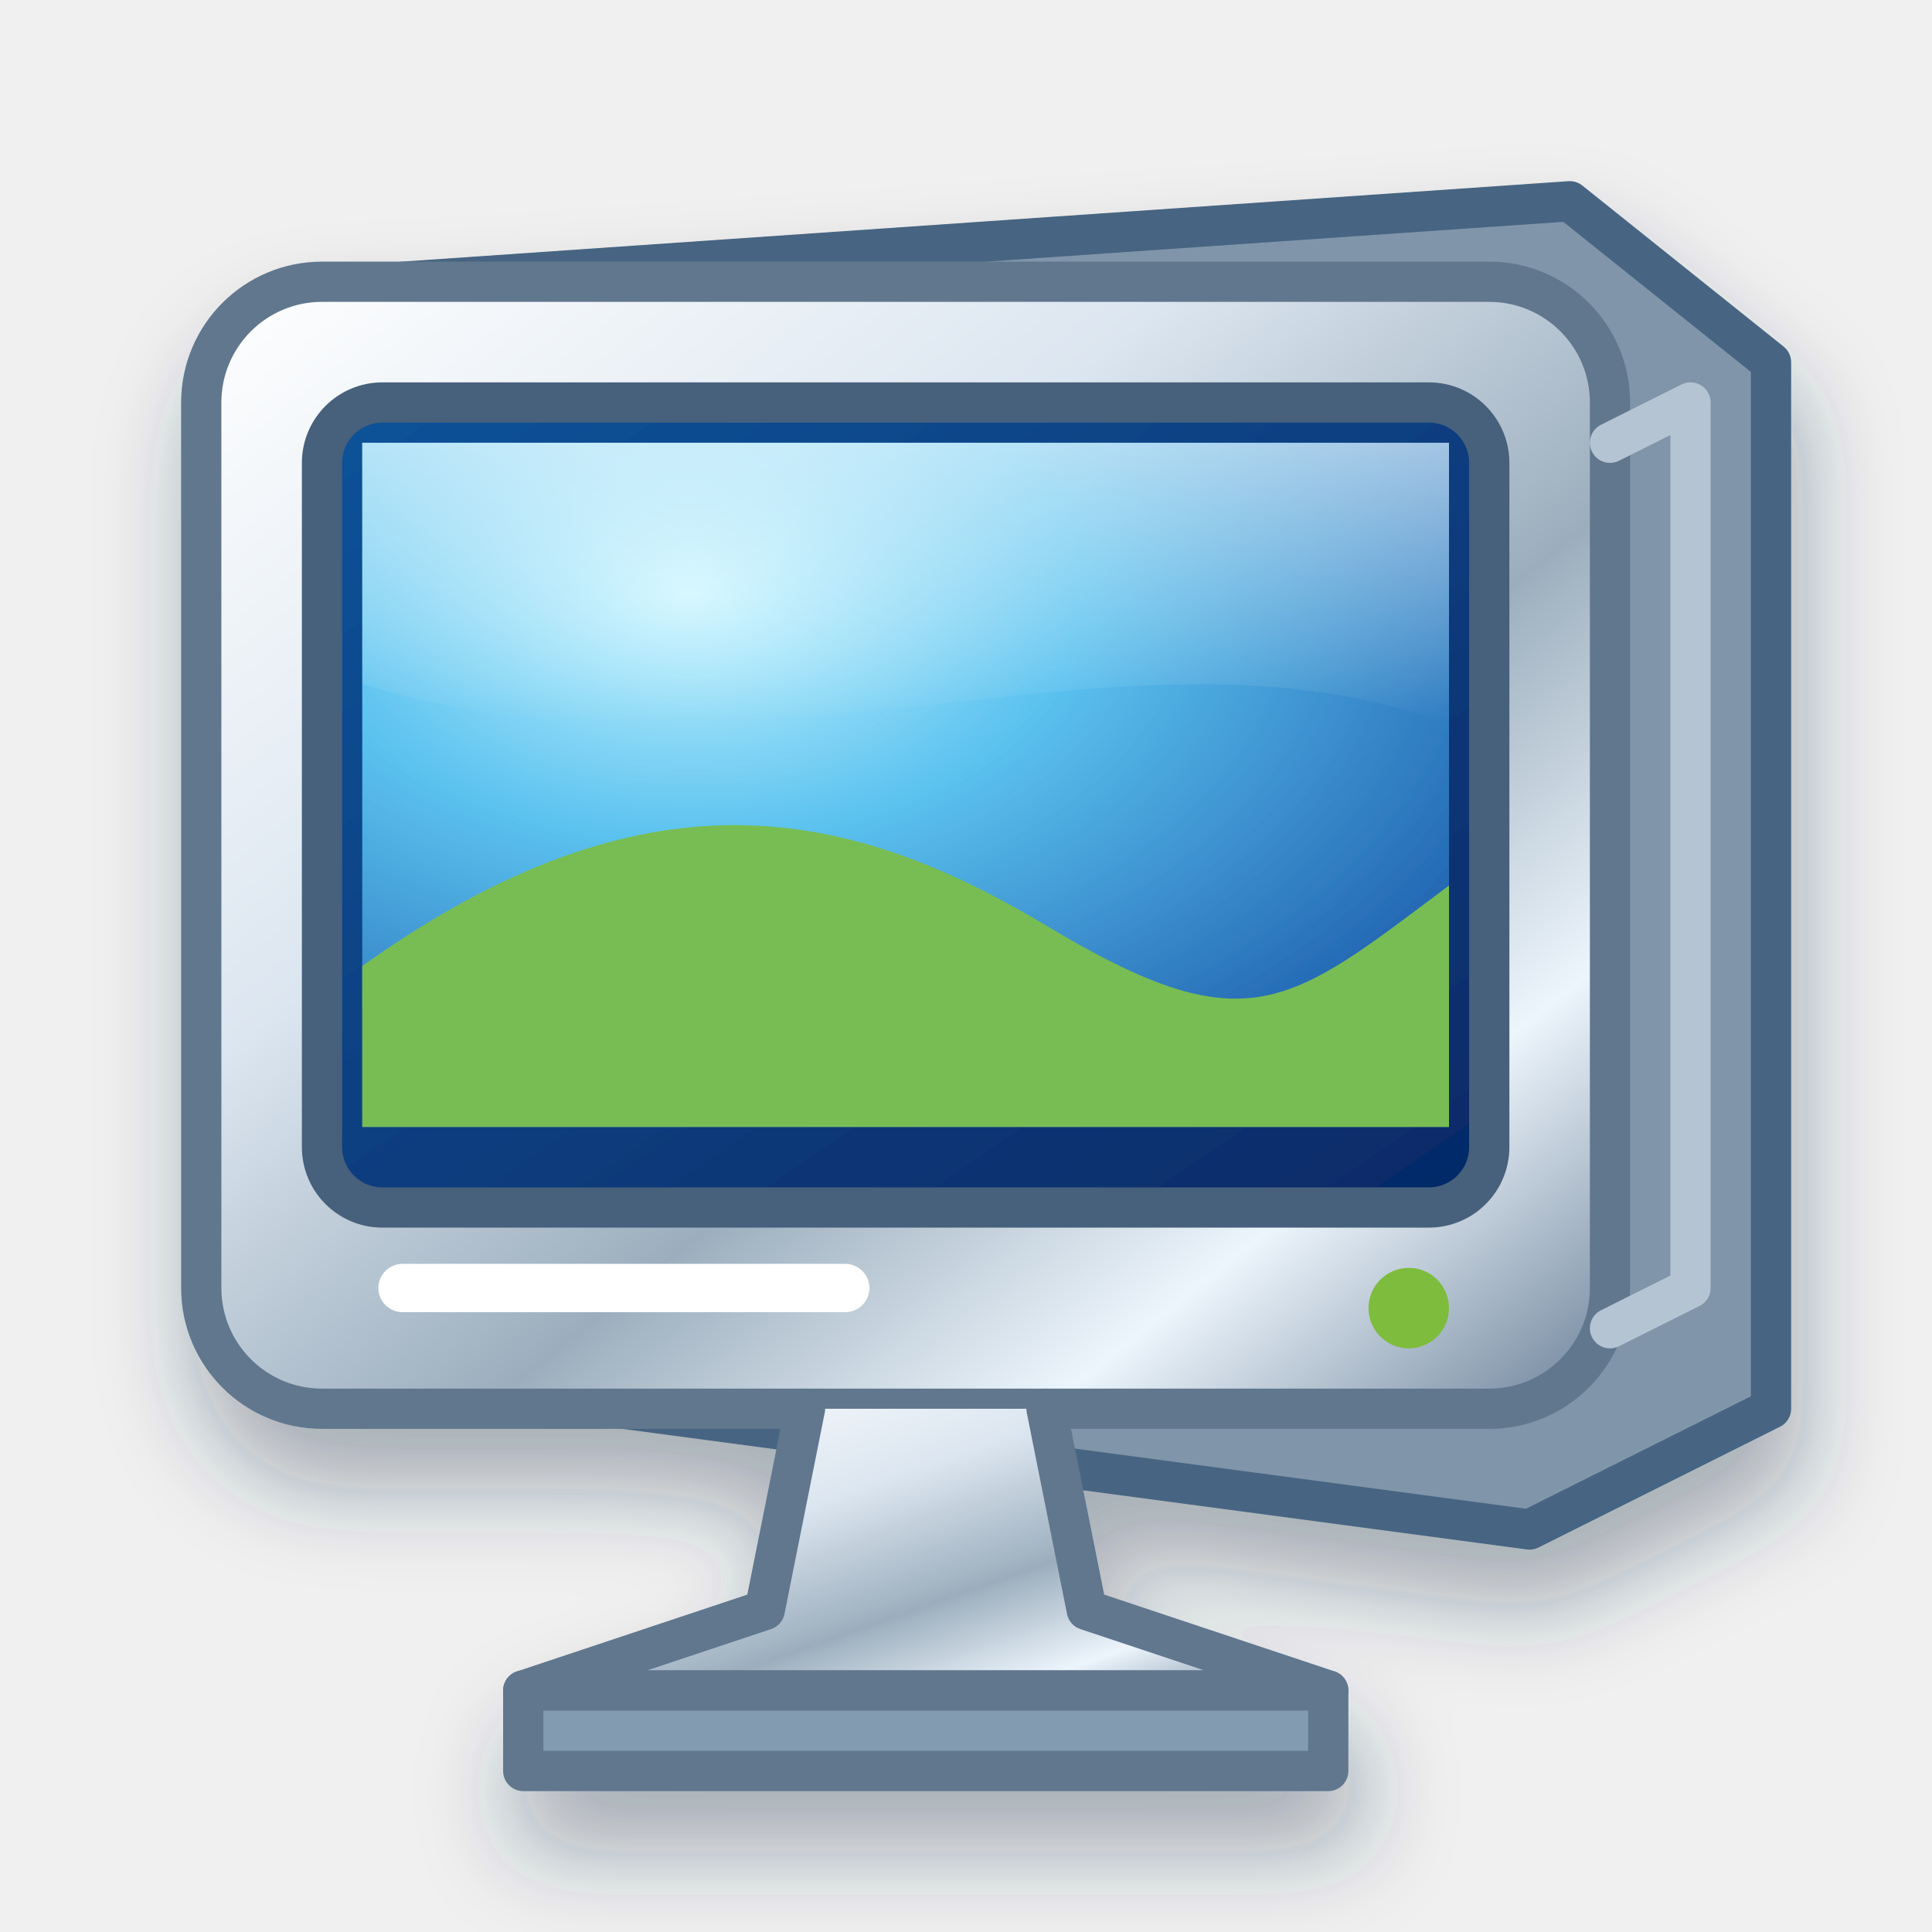
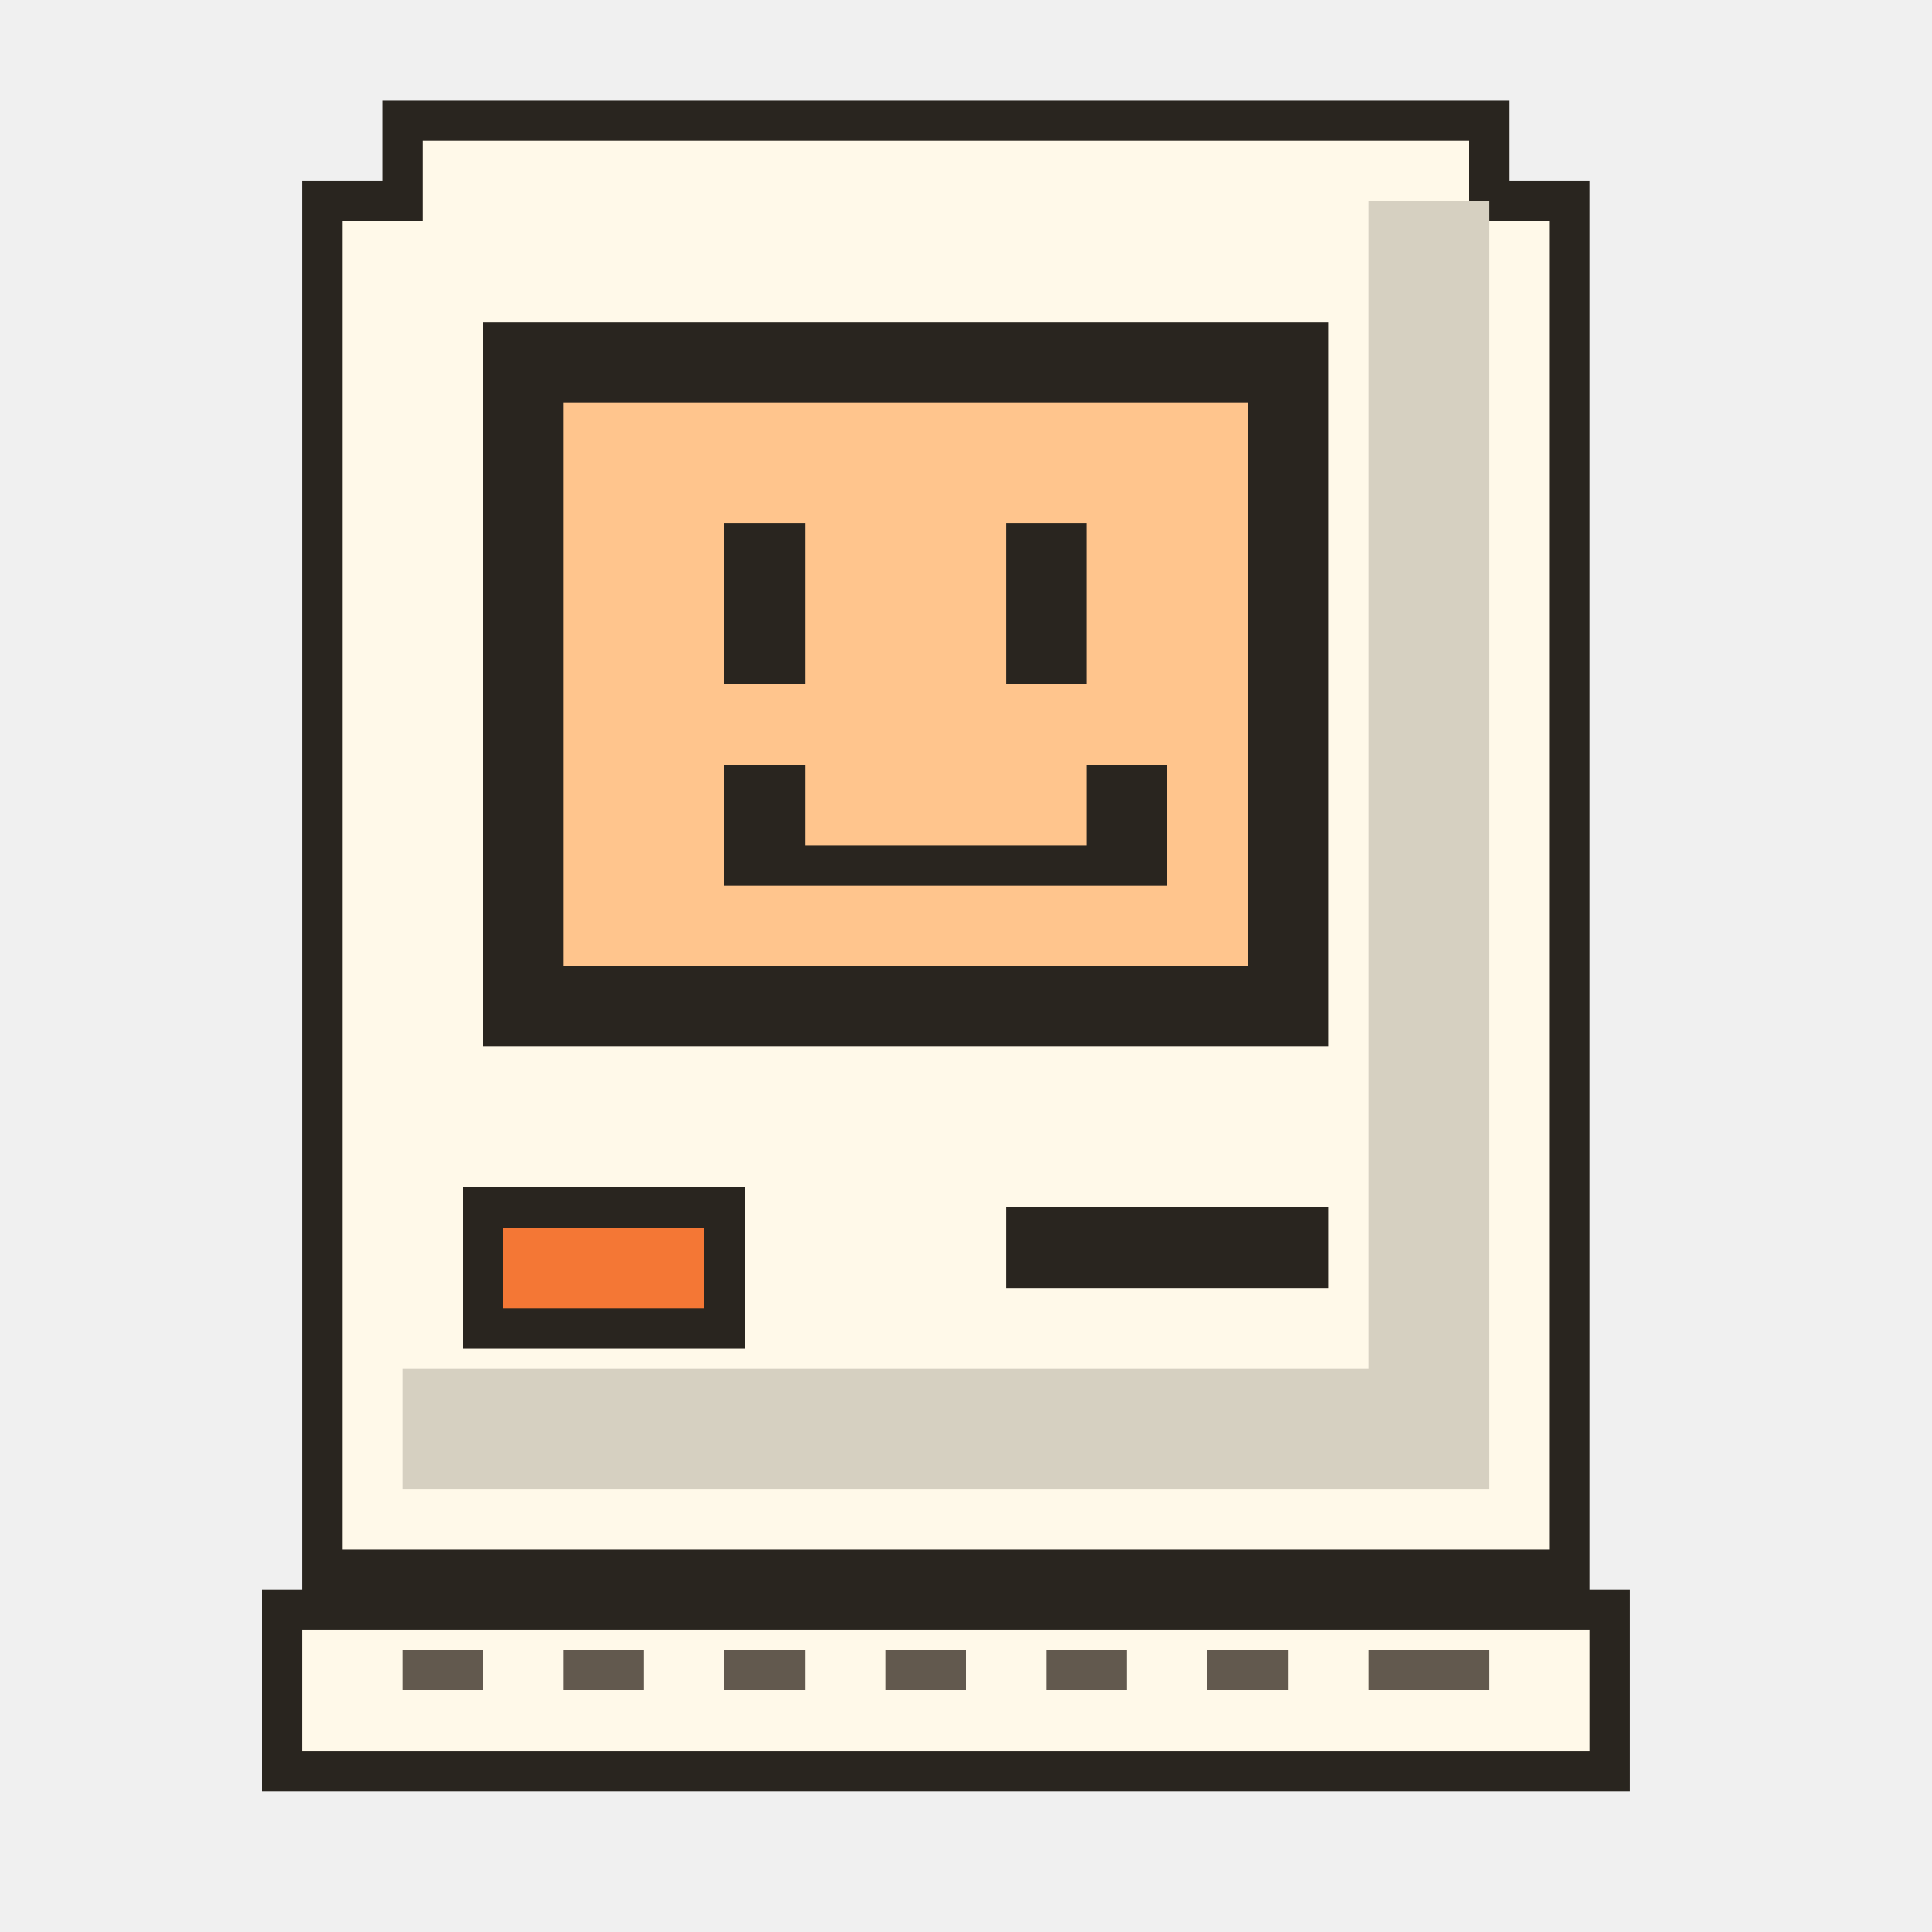
- <svg xmlns="http://www.w3.org/2000/svg" viewBox="0 0 48 48" fill="none" role="img" aria-label="My computer">
+ <svg xmlns="http://www.w3.org/2000/svg" viewBox="0 0 48 48" fill="none" shape-rendering="crispEdges" role="img" aria-label="My Macintosh">
  <defs>
-     <linearGradient id="blue" x1="0" y1="0" x2=".8" y2="1">
-       <stop stop-color="#b5f2ff" />
-       <stop offset=".35" stop-color="#459cec" />
-       <stop offset="1" stop-color="#12429c" />
-     </linearGradient>
-     <linearGradient id="deepblue" x1="0" y1="0" x2="1" y2="1">
-       <stop stop-color="#0e5399" />
-       <stop offset="1" stop-color="#062966" />
-     </linearGradient>
-     <linearGradient id="gold" x1="0" y1="0" x2=".6" y2="1">
-       <stop stop-color="#fff4a2" />
-       <stop offset=".35" stop-color="#ffd14d" />
-       <stop offset="1" stop-color="#dc8216" />
-     </linearGradient>
-     <linearGradient id="orange" x1="0" y1="0" x2=".8" y2="1">
-       <stop stop-color="#ffed9a" />
-       <stop offset=".36" stop-color="#ffad38" />
-       <stop offset="1" stop-color="#d34f13" />
-     </linearGradient>
-     <linearGradient id="silver" x1="0" y1="0" x2="1" y2="1">
-       <stop stop-color="#fff" />
-       <stop offset=".35" stop-color="#dce6f0" />
-       <stop offset=".6" stop-color="#9caebd" />
-       <stop offset=".8" stop-color="#edf5fc" />
-       <stop offset="1" stop-color="#6a8097" />
-     </linearGradient>
-     <linearGradient id="green" x1="0" y1="0" x2=".8" y2="1">
-       <stop stop-color="#dbffac" />
-       <stop offset=".35" stop-color="#87d64b" />
-       <stop offset="1" stop-color="#267b32" />
-     </linearGradient>
-     <linearGradient id="paper" x1="0" y1="0" x2=".6" y2="1">
-       <stop stop-color="#fffef8" />
-       <stop offset="1" stop-color="#d4dce4" />
-     </linearGradient>
-     <linearGradient id="shine" x1="0" y1="0" x2="0" y2="1">
-       <stop stop-color="#fff" stop-opacity=".8" />
-       <stop offset="1" stop-color="#fff" stop-opacity="0" />
-     </linearGradient>
-     <radialGradient id="glass" cx=".3" cy=".22" r=".9">
-       <stop stop-color="#c9f5ff" />
-       <stop offset=".4" stop-color="#5bc2ef" />
-       <stop offset="1" stop-color="#1b5aab" />
-     </radialGradient>
-     <filter id="shadow" x="-35%" y="-30%" width="170%" height="180%">
-       <feDropShadow dx=".3" dy="1.5" stdDeviation="1.15" flood-color="#17314c" flood-opacity=".35" />
-     </filter>
+     <pattern id="dither" width="4" height="4" patternUnits="userSpaceOnUse">
+       <path d="M0 0h1v1H0zM2 2h1v1H2z" fill="#62594e" />
+     </pattern>
  </defs>
-   <g filter="url(#shadow)" stroke-linejoin="round" stroke-linecap="round">
-     <path d="m10 7 29-2 5 4v26l-6 3L8 34Z" fill="#8195aa" stroke="#476582" />
-     <rect x="5" y="7" width="35" height="28" rx="3" fill="url(#silver)" stroke="#61778e" />
-     <rect x="8" y="10" width="29" height="20" rx="1.5" fill="url(#deepblue)" stroke="#47617b" />
-     <path d="M9 11h27v17H9Z" fill="url(#glass)" />
-     <path d="M9 24c7-5 12-4 17-1s6 2 10-1v6H9Z" fill="#78bd53" />
-     <path d="M9 11h27v7c-8-3-17 2-27-1Z" fill="url(#shine)" opacity=".7" />
-     <path d="m20 35-1 5-6 2h20l-6-2-1-5" fill="url(#silver)" stroke="#61778e" />
-     <path d="M13 42h20v2H13Z" fill="#829bb1" stroke="#61778e" />
-     <path d="M10 32h11" stroke="#fff" stroke-width="1.2" />
-     <circle cx="35" cy="32.5" r="1" fill="#7ebc3d" />
-     <path d="m40 11 2-1v22l-2 1" stroke="#b4c4d2" />
+   <g stroke-linejoin="miter" stroke-linecap="square">
+     <path d="M10 3h27v2h2v34H8V5h2z" fill="#fff9e9" stroke="#29251f" />
+     <path d="M34 5h3v32h-3zM10 34h24v3H10z" fill="#d6d0c1" />
+     <path d="M12 8h21v18H12z" fill="#29251f" />
+     <path d="M14 10h17v14H14z" fill="#ffc58d" />
+     <path d="M18 13h2v4h-2zM25 13h2v4h-2zM18 19h2v2h7v-2h2v3H18z" fill="#29251f" />
+     <path d="M12 30h6v3h-6z" fill="#f47735" stroke="#29251f" />
+     <path d="M25 30h8v2h-8z" fill="#29251f" />
+     <path d="M7 40h33v4H7z" fill="#fff9e9" stroke="#29251f" />
+     <path d="M10 41h2v1h-2zM14 41h2v1h-2zM18 41h2v1h-2zM22 41h2v1h-2zM26 41h2v1h-2zM30 41h2v1h-2zM34 41h3v1h-3z" fill="#62594e" />
  </g>
</svg>
